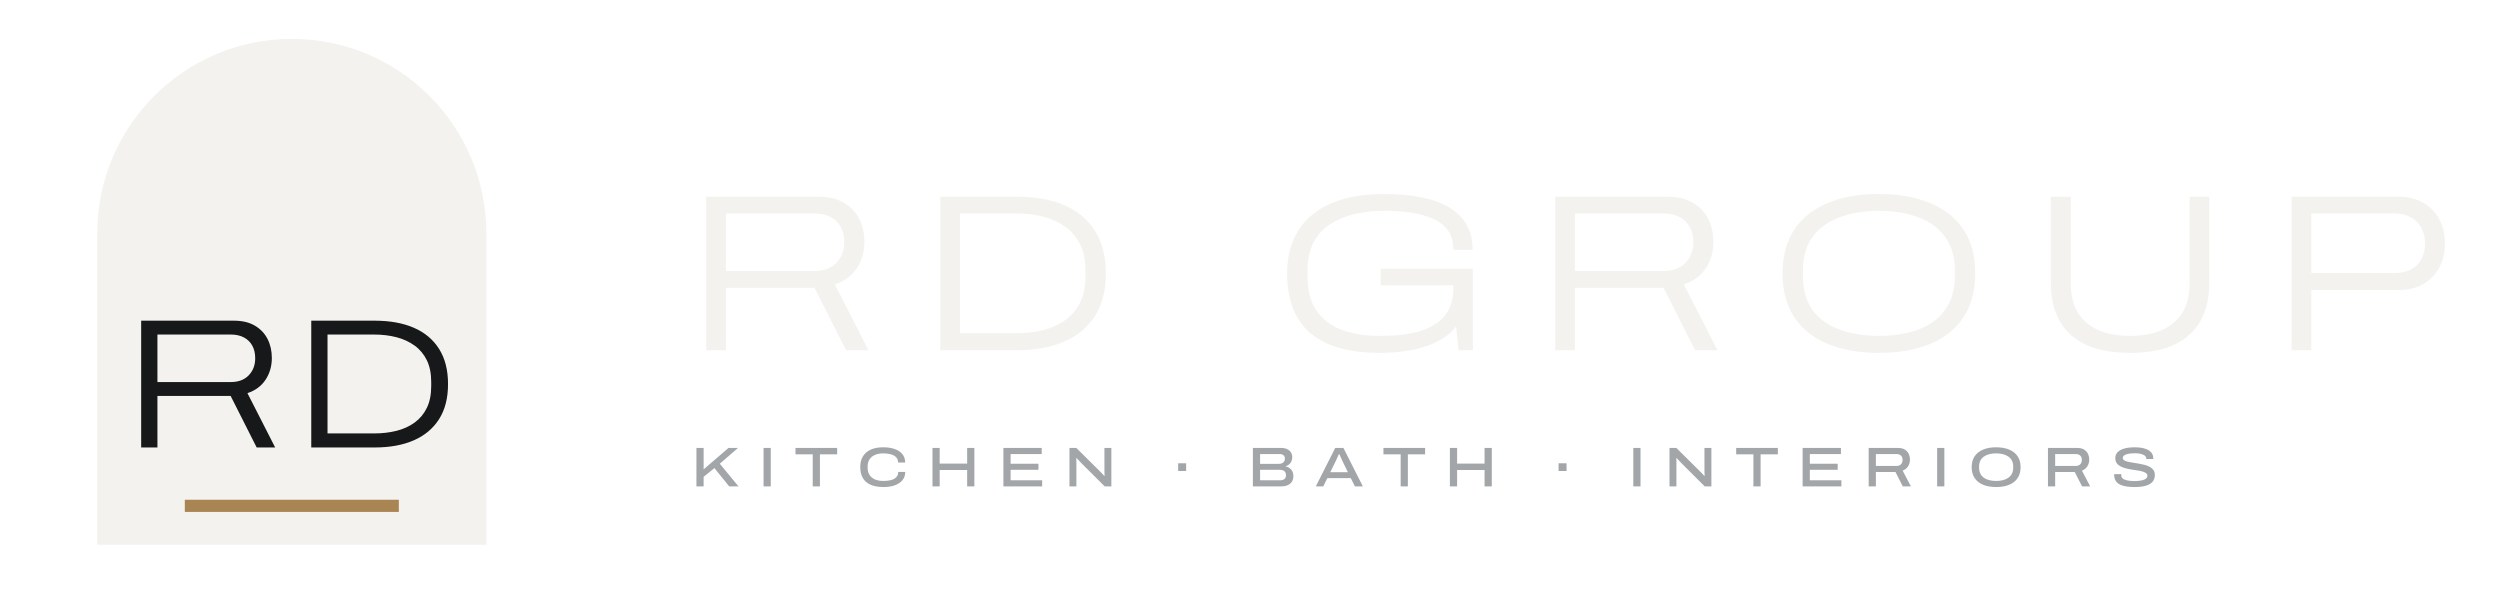
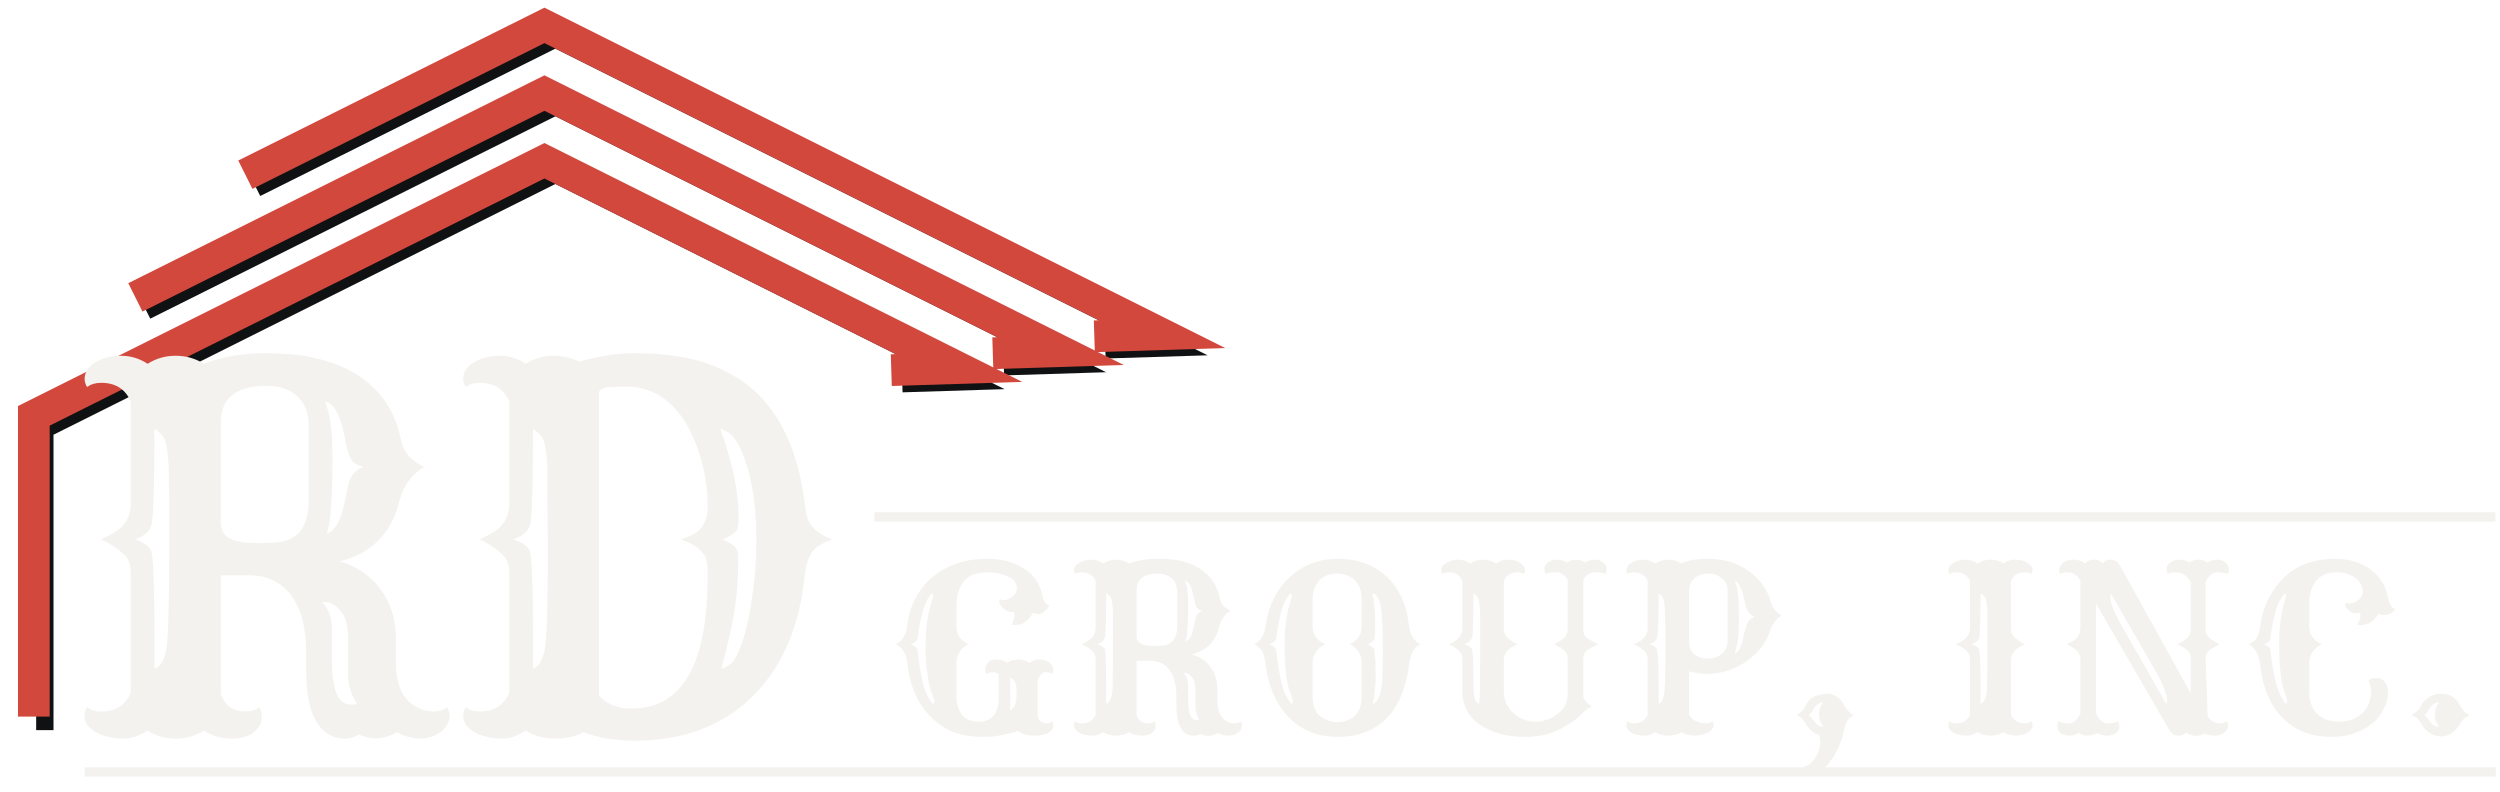
- <svg xmlns="http://www.w3.org/2000/svg" viewBox="0 0 514 124" role="img" aria-label="RD Group, Inc. Kitchen, Bath, Interiors">
-   <path d="M20 112 V48.0 A40.0 40.0 0 0 1 100 48.0 V112" fill="#F3F2EE" />
-   <path d="M29.024 92.0V65.932H48.1Q50.646 65.932 52.375 66.939Q54.104 67.946 54.997 69.675Q55.89 71.404 55.89 73.608Q55.89 76.116 54.598 78.073Q53.306 80.03 50.874 80.828L56.574 92.0H52.774L47.416 81.398H32.368V92.0ZM32.368 78.548H47.454Q49.81 78.548 51.14 77.161Q52.47 75.774 52.47 73.646Q52.47 72.164 51.881 71.081Q51.292 69.998 50.171 69.39Q49.05 68.782 47.454 68.782H32.368ZM63.996 92.0V65.932H77.03Q81.742 65.932 85.105 67.395Q88.468 68.858 90.292 71.765Q92.116 74.672 92.116 78.966Q92.116 83.26 90.292 86.148Q88.468 89.036 85.105 90.518Q81.742 92.0 77.03 92.0ZM67.34 89.112H76.916Q79.386 89.112 81.514 88.58Q83.642 88.048 85.257 86.87Q86.872 85.692 87.765 83.849Q88.658 82.006 88.658 79.384V78.548Q88.658 75.926 87.765 74.083Q86.872 72.24 85.257 71.062Q83.642 69.884 81.514 69.333Q79.386 68.782 76.916 68.782H67.34Z" fill="#16181A" />
-   <path d="M38 104 H82" stroke="#A88553" stroke-width="2.5" />
-   <path d="M145.198 72.0V40.444H168.29Q171.372 40.444 173.465 41.663Q175.558 42.882 176.639 44.975Q177.72 47.068 177.72 49.736Q177.72 52.772 176.156 55.141Q174.592 57.51 171.648 58.476L178.548 72.0H173.948L167.462 59.166H149.246V72.0ZM149.246 55.716H167.508Q170.36 55.716 171.97 54.037Q173.58 52.358 173.58 49.782Q173.58 47.988 172.867 46.677Q172.154 45.366 170.797 44.63Q169.44 43.894 167.508 43.894H149.246ZM193.322 72.0V40.444H209.1Q214.804 40.444 218.875 42.215Q222.946 43.986 225.154 47.505Q227.362 51.024 227.362 56.222Q227.362 61.42 225.154 64.916Q222.946 68.412 218.875 70.206Q214.804 72.0 209.1 72.0ZM197.37 68.504H208.962Q211.952 68.504 214.528 67.86Q217.104 67.216 219.059 65.79Q221.014 64.364 222.095 62.133Q223.176 59.902 223.176 56.728V55.716Q223.176 52.542 222.095 50.311Q221.014 48.08 219.059 46.654Q217.104 45.228 214.528 44.561Q211.952 43.894 208.962 43.894H197.37ZM283.728 72.552Q274.16 72.552 269.399 68.481Q264.638 64.41 264.638 56.222Q264.638 50.886 267.03 47.229Q269.422 43.572 273.884 41.732Q278.346 39.892 284.51 39.892Q288.788 39.892 292.169 40.559Q295.55 41.226 297.919 42.629Q300.288 44.032 301.53 46.194Q302.772 48.356 302.772 51.346H298.816Q298.816 48.862 297.643 47.298Q296.47 45.734 294.446 44.883Q292.422 44.032 289.892 43.687Q287.362 43.342 284.648 43.342Q281.474 43.342 278.622 43.986Q275.77 44.63 273.539 46.056Q271.308 47.482 270.066 49.851Q268.824 52.22 268.824 55.578V56.682Q268.824 61.236 270.733 63.95Q272.642 66.664 275.977 67.86Q279.312 69.056 283.636 69.056Q289.294 69.056 292.606 67.86Q295.918 66.664 297.367 64.479Q298.816 62.294 298.816 59.396V58.66H283.866V55.256H302.818V72.0H299.874L299.368 67.124Q297.758 69.148 295.274 70.344Q292.79 71.54 289.823 72.046Q286.856 72.552 283.728 72.552ZM319.754 72.0V40.444H342.846Q345.928 40.444 348.021 41.663Q350.114 42.882 351.195 44.975Q352.276 47.068 352.276 49.736Q352.276 52.772 350.712 55.141Q349.148 57.51 346.204 58.476L353.104 72.0H348.504L342.018 59.166H323.802V72.0ZM323.802 55.716H342.064Q344.916 55.716 346.526 54.037Q348.136 52.358 348.136 49.782Q348.136 47.988 347.423 46.677Q346.71 45.366 345.353 44.63Q343.996 43.894 342.064 43.894H323.802ZM386.278 72.552Q380.206 72.552 375.744 70.689Q371.282 68.826 368.89 65.192Q366.498 61.558 366.498 56.222Q366.498 50.84 368.89 47.229Q371.282 43.618 375.744 41.755Q380.206 39.892 386.278 39.892Q392.442 39.892 396.881 41.755Q401.32 43.618 403.712 47.229Q406.104 50.84 406.104 56.222Q406.104 61.558 403.712 65.192Q401.32 68.826 396.881 70.689Q392.442 72.552 386.278 72.552ZM386.324 69.056Q389.636 69.056 392.465 68.366Q395.294 67.676 397.41 66.204Q399.526 64.732 400.722 62.363Q401.918 59.994 401.918 56.682V55.67Q401.918 52.404 400.722 50.058Q399.526 47.712 397.41 46.24Q395.294 44.768 392.465 44.055Q389.636 43.342 386.324 43.342Q383.012 43.342 380.183 44.055Q377.354 44.768 375.192 46.24Q373.03 47.712 371.857 50.058Q370.684 52.404 370.684 55.67V56.682Q370.684 59.994 371.857 62.363Q373.03 64.732 375.192 66.204Q377.354 67.676 380.183 68.366Q383.012 69.056 386.324 69.056ZM437.944 72.552Q432.378 72.552 428.767 70.827Q425.156 69.102 423.408 65.882Q421.66 62.662 421.66 58.246V40.444H425.754V58.384Q425.754 63.536 428.905 66.296Q432.056 69.056 437.944 69.056Q443.832 69.056 447.006 66.296Q450.18 63.536 450.18 58.384V40.444H454.228V58.246Q454.228 62.662 452.48 65.882Q450.732 69.102 447.121 70.827Q443.51 72.552 437.944 72.552ZM471.164 72.0V40.444H493.152Q496.096 40.444 498.235 41.686Q500.374 42.928 501.524 45.09Q502.674 47.252 502.674 50.012Q502.674 52.818 501.524 54.98Q500.374 57.142 498.258 58.384Q496.142 59.626 493.152 59.626H475.212V72.0ZM475.212 56.13H492.278Q495.36 56.13 496.97 54.451Q498.58 52.772 498.58 50.058Q498.58 48.218 497.821 46.838Q497.062 45.458 495.659 44.676Q494.256 43.894 492.278 43.894H475.212Z" fill="#F3F2EE" />
-   <path d="M143.185 100.0V92.1H144.668V96.493L149.774 92.1H151.729L147.992 95.343L151.833 100.0H149.923L146.887 96.24L144.668 98.034V100.0ZM156.985 100.0V92.1H158.469V100.0ZM167.094 100.0V93.41H163.552V92.1H172.12V93.41H168.578V100.0ZM181.654 100.138Q180.078 100.138 179.008 99.672Q177.939 99.207 177.404 98.292Q176.869 97.378 176.869 96.044Q176.869 94.089 178.1 93.025Q179.331 91.962 181.631 91.962Q182.953 91.962 183.965 92.324Q184.977 92.686 185.541 93.382Q186.104 94.078 186.104 95.09H184.643Q184.643 94.445 184.264 94.031Q183.885 93.618 183.2 93.416Q182.516 93.215 181.596 93.215Q180.642 93.215 179.917 93.52Q179.192 93.825 178.79 94.422Q178.387 95.02 178.387 95.894V96.182Q178.387 97.079 178.796 97.683Q179.204 98.287 179.934 98.585Q180.665 98.885 181.631 98.885Q182.573 98.885 183.252 98.689Q183.93 98.493 184.304 98.074Q184.678 97.654 184.678 97.033H186.115Q186.115 98.022 185.552 98.718Q184.988 99.413 183.988 99.776Q182.988 100.138 181.654 100.138ZM191.716 100.0V92.1H193.2V95.32H198.847V92.1H200.33V100.0H198.847V96.63H193.2V100.0ZM206.299 100.0V92.1H214.177V93.353H207.783V95.343H213.51V96.596H207.783V98.746H214.269V100.0ZM219.881 100.0V92.1H221.296L225.953 96.711Q226.091 96.838 226.281 97.039Q226.471 97.24 226.672 97.447Q226.873 97.654 227.011 97.815H227.103Q227.092 97.585 227.08 97.24Q227.069 96.895 227.069 96.653V92.1H228.495V100.0H227.126L222.457 95.343Q222.17 95.055 221.859 94.722Q221.549 94.388 221.365 94.192H221.284Q221.296 94.365 221.301 94.733Q221.307 95.101 221.307 95.526V100.0ZM242.227 96.838V95.251H243.871V96.838ZM257.592 100.0V92.1H263.48Q264.135 92.1 264.635 92.341Q265.136 92.582 265.412 93.008Q265.688 93.433 265.688 94.02Q265.688 94.48 265.515 94.854Q265.343 95.228 265.043 95.481Q264.745 95.734 264.354 95.86V95.906Q264.814 95.998 265.164 96.257Q265.515 96.516 265.716 96.918Q265.918 97.32 265.918 97.861Q265.918 98.597 265.59 99.069Q265.262 99.54 264.71 99.77Q264.158 100.0 263.48 100.0ZM259.075 98.746H263.215Q263.744 98.746 264.072 98.493Q264.4 98.24 264.4 97.689Q264.4 97.344 264.256 97.096Q264.112 96.849 263.836 96.722Q263.56 96.596 263.169 96.596H259.075ZM259.075 95.365H262.962Q263.319 95.365 263.589 95.239Q263.859 95.112 264.014 94.877Q264.17 94.641 264.17 94.331Q264.17 93.825 263.876 93.589Q263.583 93.353 263.1 93.353H259.075ZM270.53 100.0 274.52 92.1H276.211L280.201 100.0H278.568L277.717 98.298H272.91L272.059 100.0ZM273.508 97.079H277.119L276.073 94.928Q276.015 94.802 275.906 94.566Q275.797 94.331 275.687 94.078Q275.578 93.825 275.486 93.629Q275.394 93.433 275.36 93.388H275.268Q275.164 93.618 275.026 93.922Q274.888 94.227 274.762 94.503Q274.635 94.779 274.555 94.94ZM287.976 100.0V93.41H284.434V92.1H293.001V93.41H289.459V100.0ZM298.096 100.0V92.1H299.58V95.32H305.226V92.1H306.71V100.0H305.226V96.63H299.58V100.0ZM320.442 96.838V95.251H322.086V96.838ZM335.807 100.0V92.1H337.29V100.0ZM343.248 100.0V92.1H344.662L349.32 96.711Q349.457 96.838 349.647 97.039Q349.837 97.24 350.038 97.447Q350.239 97.654 350.377 97.815H350.469Q350.458 97.585 350.447 97.24Q350.435 96.895 350.435 96.653V92.1H351.861V100.0H350.493L345.823 95.343Q345.536 95.055 345.226 94.722Q344.915 94.388 344.731 94.192H344.65Q344.662 94.365 344.668 94.733Q344.673 95.101 344.673 95.526V100.0ZM360.498 100.0V93.41H356.956V92.1H365.523V93.41H361.981V100.0ZM370.618 100.0V92.1H378.496V93.353H372.102V95.343H377.829V96.596H372.102V98.746H378.588V100.0ZM384.2 100.0V92.1H390.284Q391.089 92.1 391.624 92.427Q392.158 92.755 392.423 93.301Q392.687 93.847 392.687 94.526Q392.687 95.239 392.314 95.849Q391.94 96.458 391.192 96.769L392.883 100.0H391.215L389.709 97.044H385.684V100.0ZM385.684 95.802H389.904Q390.502 95.802 390.836 95.452Q391.169 95.101 391.169 94.549Q391.169 94.169 391.026 93.905Q390.882 93.641 390.594 93.497Q390.307 93.353 389.904 93.353H385.684ZM398.277 100.0V92.1H399.76V100.0ZM410.398 100.138Q408.846 100.138 407.719 99.666Q406.592 99.195 405.982 98.281Q405.373 97.367 405.373 96.055Q405.373 94.722 405.982 93.819Q406.592 92.916 407.719 92.439Q408.846 91.962 410.398 91.962Q411.962 91.962 413.095 92.439Q414.228 92.916 414.832 93.819Q415.435 94.722 415.435 96.055Q415.435 97.367 414.832 98.281Q414.228 99.195 413.095 99.666Q411.962 100.138 410.398 100.138ZM410.41 98.885Q411.157 98.885 411.796 98.724Q412.434 98.562 412.911 98.229Q413.388 97.895 413.653 97.378Q413.917 96.861 413.917 96.171V95.906Q413.917 95.228 413.653 94.716Q413.388 94.204 412.911 93.87Q412.434 93.537 411.796 93.376Q411.157 93.215 410.41 93.215Q409.651 93.215 409.013 93.376Q408.374 93.537 407.897 93.87Q407.42 94.204 407.161 94.716Q406.902 95.228 406.902 95.906V96.171Q406.902 96.861 407.161 97.378Q407.42 97.895 407.897 98.229Q408.374 98.562 409.013 98.724Q409.651 98.885 410.41 98.885ZM421.059 100.0V92.1H427.143Q427.948 92.1 428.483 92.427Q429.017 92.755 429.282 93.301Q429.546 93.847 429.546 94.526Q429.546 95.239 429.173 95.849Q428.799 96.458 428.051 96.769L429.742 100.0H428.074L426.568 97.044H422.543V100.0ZM422.543 95.802H426.763Q427.361 95.802 427.695 95.452Q428.028 95.101 428.028 94.549Q428.028 94.169 427.885 93.905Q427.741 93.641 427.453 93.497Q427.166 93.353 426.763 93.353H422.543ZM438.908 100.138Q438.045 100.138 437.275 100.035Q436.504 99.931 435.918 99.655Q435.331 99.379 435.004 98.89Q434.676 98.401 434.676 97.62Q434.676 97.585 434.676 97.545Q434.676 97.505 434.687 97.481H436.159Q436.148 97.528 436.142 97.596Q436.136 97.665 436.136 97.757Q436.136 98.148 436.47 98.407Q436.803 98.666 437.424 98.787Q438.045 98.907 438.885 98.907Q439.264 98.907 439.638 98.873Q440.012 98.838 440.345 98.764Q440.679 98.689 440.938 98.568Q441.196 98.448 441.352 98.263Q441.507 98.079 441.507 97.838Q441.507 97.493 441.231 97.28Q440.955 97.067 440.483 96.935Q440.012 96.803 439.42 96.717Q438.827 96.63 438.201 96.533Q437.574 96.435 436.987 96.274Q436.401 96.113 435.929 95.86Q435.458 95.607 435.182 95.199Q434.906 94.79 434.906 94.192Q434.906 93.675 435.153 93.267Q435.4 92.859 435.895 92.565Q436.389 92.272 437.137 92.117Q437.884 91.962 438.896 91.962Q439.92 91.962 440.644 92.134Q441.369 92.306 441.829 92.611Q442.289 92.916 442.502 93.319Q442.714 93.721 442.714 94.181V94.376H441.265V94.192Q441.265 93.916 440.984 93.692Q440.702 93.468 440.19 93.33Q439.678 93.192 439 93.192Q438.114 93.192 437.551 93.313Q436.987 93.433 436.717 93.641Q436.447 93.847 436.447 94.135Q436.447 94.434 436.717 94.624Q436.987 94.814 437.459 94.928Q437.93 95.043 438.523 95.13Q439.115 95.216 439.742 95.32Q440.368 95.423 440.955 95.578Q441.541 95.734 442.013 95.998Q442.484 96.263 442.76 96.665Q443.036 97.067 443.036 97.654Q443.036 98.562 442.513 99.109Q441.99 99.655 441.064 99.897Q440.138 100.138 438.908 100.138Z" fill="#A3A6A9" />
+ <svg xmlns="http://www.w3.org/2000/svg" viewBox="2 0 591 187" width="591" height="187" role="img" aria-label="RD Group, Inc.">
+   <polyline points="62.6,44.5 133.3,9.2 279.3,82.2 263.3,82.7" fill="none" stroke="#0F1113" stroke-width="4.1" stroke-linejoin="miter" stroke-miterlimit="10" />
+   <polyline points="36.6,73.5 133.3,25.2 255.3,86.2 239.3,86.7" fill="none" stroke="#0F1113" stroke-width="4.1" stroke-linejoin="miter" stroke-miterlimit="10" />
+   <polyline points="12.6,172.6 12.6,101.5 133.3,41.2 231.3,90.2 215.3,90.7" fill="none" stroke="#0F1113" stroke-width="4.1" stroke-linejoin="miter" stroke-miterlimit="10" />
+   <polyline points="60,41.3 130.7,6 276.7,79 260.7,79.5" fill="none" stroke="#D2483C" stroke-width="7.5" stroke-linejoin="miter" stroke-miterlimit="10" />
+   <polyline points="34,70.3 130.7,22 252.7,83 236.7,83.5" fill="none" stroke="#D2483C" stroke-width="7.5" stroke-linejoin="miter" stroke-miterlimit="10" />
+   <polyline points="10,169.4 10,98.3 130.7,38 228.7,87 212.7,87.5" fill="none" stroke="#D2483C" stroke-width="7.5" stroke-linejoin="miter" stroke-miterlimit="10" />
+   <path d="M50.2 172.7Q47.3 174.6 43.5 174.6Q39.8 174.6 36.9 172.7Q33.9 174.6 31.4 174.6Q28.9 174.6 27.3 174.1Q25.7 173.7 24.5 173Q22 171.5 22 169.2Q22 168.1 22.6 167.2Q23.9 168.2 25.9 168.2Q31 168.2 32.9 163.8V135.6Q32.9 133 31.9 131.7Q30.1 129.6 25.9 127.5Q29.8 125.7 31 124.3Q32.9 122.1 32.9 119.3V94.9Q31 90.5 25.9 90.5Q23.9 90.5 22.6 91.5Q22 90.6 22 89.5Q22 88.4 22.7 87.4Q23.3 86.4 24.5 85.7Q27.1 84.1 30.6 84.1Q34 84.1 36.9 86Q39.9 84.1 43.5 84.1Q47.2 84.1 50.2 86Q56.7 83.5 64.7 83.5Q72.6 83.5 77.9 85Q83.3 86.4 87.2 89.1Q94.9 94.4 96.8 104Q97.6 108.2 102.3 110.4Q97.8 113 96.4 118.5Q93.6 129.9 82.3 132.7Q88.1 134.3 91.8 139.1Q95.6 144.1 95.6 150.9V156.7Q95.6 165 101 167.4Q102.6 168.2 104.5 168.2Q106.4 168.2 107.7 167.2Q108.3 168.1 108.3 169.2Q108.3 170.3 107.7 171.3Q107.2 172.3 106.2 173Q104.1 174.6 101.3 174.6Q98.6 174.6 95.9 173.1Q91.1 175.7 86.9 173.6Q85.3 174.6 83.5 174.6Q81.7 174.6 80 173.8Q78.4 173 77.1 171.1Q74.4 167.1 74.4 158.9V154.6Q74.4 141.3 66.8 137.3Q64.3 136 60.9 136H54.2V164.1Q55.7 168.2 60.1 168.2Q62 168.2 63.3 167.2Q63.9 168.1 63.9 169.7Q63.9 171.4 62.1 173Q60.3 174.6 56.7 174.6Q53.1 174.6 50.2 172.7ZM65.2 91.2Q54.2 91.2 54.2 99.8V123.3Q54.2 126.3 56.5 127.4Q58.8 128.4 63.2 128.4Q67.6 128.4 69.3 127.9Q71.1 127.4 72.4 126.2Q75 123.7 75 117.9V101Q75 93.8 69 91.8Q67.2 91.2 65.2 91.2ZM78.8 94.9Q80.6 98.9 80.6 107.8Q80.6 123.1 79.2 126.1Q82.3 125.4 83.7 117.6L84.2 115.2Q84.8 111.5 87.9 110.4Q85.6 109.7 85 108.6Q84.3 107.4 83.7 104.5Q83.2 101.6 82.6 99.8Q82 98 81.4 97Q80.3 95.2 78.8 94.9ZM38.5 158.1Q41.4 157 41.6 150.6Q42 144.1 42 132.7Q42 121.3 42 117.6Q41.9 113.8 41.9 111.5Q41.7 104.7 40.6 103.3Q39.5 101.9 38.5 101.4Q38.5 121.4 37.8 124.2Q37 126.5 33.9 127.5Q37.3 128.7 37.8 130.4Q38.5 133.2 38.5 150.7ZM78.2 142.4Q80.5 144.9 80.5 148.7V156.3Q80.5 165.9 84.3 166.5Q85.4 166.7 86.4 166.4Q84.3 163.2 84.3 159.6V151.6Q84.3 147 83 145.1Q80.8 141.9 78.2 142.4ZM133.1 174.6Q129.3 174.6 126.3 172.7Q123.4 174.6 120.9 174.6Q118.4 174.6 116.8 174.1Q115.2 173.7 114 173Q111.5 171.5 111.5 169.2Q111.5 168.1 112.1 167.2Q113.4 168.2 115.3 168.2Q120.5 168.2 122.4 163.8V135.6Q122.4 133 121.3 131.7Q119.6 129.6 115.4 127.5Q119.3 125.7 120.5 124.3Q122.4 122.1 122.4 119.3V94.9Q120.5 90.5 115.3 90.5Q113.4 90.5 112.1 91.5Q111.5 90.6 111.5 89.5Q111.5 88.4 112.1 87.4Q112.8 86.4 114 85.7Q116.6 84.1 120 84.1Q123.5 84.1 126.3 86Q129.3 84.1 132.7 84.1Q136.1 84.1 139 85.5Q145.8 83.5 151.6 83.5Q157.4 83.5 161.9 84.2Q166.4 84.8 170.5 86.4Q174.6 88 178.2 90.6Q181.8 93.3 184.6 97.2Q190.6 105.6 192.3 119.4Q192.6 122.8 193.7 124.1Q195.5 126.4 198.7 127.5Q195.4 128.8 194.3 130.1Q192.6 132.3 192.3 135.6Q190.4 154.7 179.4 165.1Q168.9 175.1 152 175.1Q145.3 175.1 139.9 173.1Q137.3 174.6 133.1 174.6ZM143.6 164.4Q146.4 167.5 151 167.5Q155.6 167.5 158.9 165.7Q162.3 163.8 164.6 160Q169.3 152.3 169.3 135.6Q169.3 132 168.1 130.7Q166.6 128.8 163 127.5Q166.5 126.3 167.5 125.1Q169.3 123 169.3 119.8Q169.3 116.6 168.8 113.4Q168.3 110.3 167.3 107.2Q166.3 104 164.8 101.2Q163.3 98.3 161.1 96.1Q156.5 91.4 150.1 91.4Q148.2 91.4 146.3 91.5Q144.5 91.5 143.6 92.6ZM172.3 101.4Q176.6 113.4 176.6 122Q176.6 125 176.1 125.5Q175.6 126 175 126.4Q174 127.1 172.8 127.5Q176.2 129 176.4 130.5Q176.5 131.1 176.5 131.8V133.2Q176.5 141 174.9 148.3Q173.3 155.6 172.5 158.1Q175.1 157.4 176.3 154.7Q177.5 152 178.3 149Q179.1 145.9 179.6 142.4Q180.8 135.3 180.8 127.6Q180.8 113.8 176.7 105.3Q174.9 102 172.3 101.4ZM128 158.1Q130.8 157 131.1 150.6Q131.5 144.1 131.5 132.7Q131.5 121.3 131.4 117.6Q131.4 113.8 131.4 111.5Q131.2 104.7 130.1 103.3Q128.9 101.9 128 101.4Q128 121.4 127.3 124.2Q126.5 126.5 123.3 127.5Q126.8 128.7 127.3 130.4Q128 133.2 128 150.7Z" fill="#F3F2EE" />
+   <path d="M242.6 172.8Q238.5 174.2 234.5 174.2Q230.5 174.2 227.5 173.1Q224.5 171.9 222.3 169.7Q217.4 165.1 216.5 156.8Q216.1 153.4 213.8 152.3Q216.1 151.2 216.5 147.7Q216.9 144.2 218.5 141.3Q220.1 138.3 222.6 136.3Q227.7 132.1 235.3 132.1Q240.6 132.1 244.2 134.5Q247.5 136.7 248.3 140.3Q248.7 142.3 249.4 142.8Q249.7 143 250.1 143.2Q248.5 145.5 246.9 145.1Q246.5 145 246.1 144.9Q245.6 146.1 244.6 146.8Q243.7 147.6 242.6 147.7Q241.4 147.8 241.2 147.6Q241.8 146.6 241.8 145.1Q241.8 144.9 241.7 144.6Q241.6 144.7 241.5 144.7Q241.4 144.7 241.1 144.7Q240.8 144.7 240.3 144.5Q239.7 144.3 239.3 143.9Q238.3 143.1 238.2 142.1Q238.2 141.9 238.3 141.7Q240 142.2 241.4 141Q242.4 140.1 242.4 139.1Q242.3 138.1 241.9 137.5Q241.4 136.8 240.5 136.4Q238.4 135.3 235.3 135.3Q228.1 135.3 228.1 143.6V148Q228.1 151 231 152.3Q228.1 153.7 228.1 156.9V164Q228.1 167.3 229.4 169Q230.7 170.6 233.4 170.6Q236.7 170.6 237.7 167.7Q238.1 166.7 238.1 165.5V159.4Q237.6 158.9 236.7 158.9Q235.8 158.9 235.2 159.3Q234.9 159 234.9 158.2Q234.9 157.4 235.6 156.6Q236.3 155.9 237.7 155.9Q239.1 155.9 240 156.7Q241.3 155.9 242.8 155.9Q244.2 155.9 245.4 156.7Q246.5 155.9 247.5 155.9Q248.5 155.9 249 156.1Q249.6 156.3 250 156.6Q251 157.3 251 158.4Q251 159 250.7 159.3Q250.1 158.9 249.1 158.9Q248.2 158.9 247.3 160.7V169.4Q247.8 171 249.5 171Q250.1 171 250.7 170.5Q251 170.9 251 171.5Q251 172.6 249.8 173.3Q248.6 173.9 246.4 173.9Q244.2 173.9 242.6 172.8ZM222.5 166.4Q222.9 166.2 222.9 165.8Q222.9 165.2 222.3 164Q221.7 162.7 221.3 159.7Q220.8 156.7 220.8 152.7Q220.8 146.3 222.4 141.7Q222.6 141.1 222.6 140.7Q222.6 140.4 222.2 140.3Q221 141.8 220.5 143.4Q219.5 146.2 218.9 151Q218.8 151.7 217.3 152.3Q218.8 153 218.9 153.6Q219.8 161.9 221.3 164.6Q221.8 165.6 222.5 166.4ZM240.8 168Q242.3 167 242.3 164.6V163.1Q242.3 160.8 240.8 160.2ZM247.1 168.5 247 167.9ZM268.9 173.1Q267.6 173.9 265.9 173.9Q264.1 173.9 262.8 173.1Q261.4 173.9 260.3 173.9Q259.1 173.9 258.4 173.7Q257.6 173.5 257.1 173.2Q255.9 172.5 255.9 171.5Q255.9 170.9 256.2 170.5Q256.8 171 257.7 171Q260.1 171 261 169V156Q261 154.8 260.5 154.2Q259.7 153.2 257.7 152.3Q259.5 151.5 260.1 150.8Q261 149.8 261 148.5V137.3Q260.1 135.3 257.7 135.3Q256.8 135.3 256.2 135.7Q255.9 135.3 255.9 134.8Q255.9 134.3 256.2 133.8Q256.5 133.4 257.1 133.1Q258.3 132.3 259.9 132.3Q261.5 132.3 262.8 133.2Q264.2 132.3 265.9 132.3Q267.5 132.3 268.9 133.2Q271.9 132.1 275.6 132.1Q279.2 132.1 281.7 132.7Q284.1 133.4 285.9 134.6Q289.5 137.1 290.4 141.5Q290.7 143.4 292.9 144.4Q290.8 145.6 290.2 148.2Q288.9 153.4 283.7 154.7Q286.4 155.4 288.1 157.6Q289.8 159.9 289.8 163.1V165.7Q289.8 169.5 292.3 170.7Q293 171 293.9 171Q294.8 171 295.4 170.5Q295.6 170.9 295.6 171.5Q295.6 172 295.4 172.4Q295.1 172.9 294.7 173.2Q293.7 173.9 292.4 173.9Q291.2 173.9 289.9 173.3Q287.7 174.5 285.8 173.5Q285 173.9 284.2 173.9Q283.4 173.9 282.6 173.6Q281.9 173.2 281.3 172.4Q280.1 170.5 280.1 166.7V164.8Q280.1 158.6 276.6 156.8Q275.4 156.2 273.8 156.2H270.7V169.1Q271.4 171 273.5 171Q274.4 171 274.9 170.5Q275.2 170.9 275.2 171.7Q275.2 172.5 274.4 173.2Q273.6 173.9 271.9 173.9Q270.2 173.9 268.9 173.1ZM275.8 135.6Q270.7 135.6 270.7 139.5V150.4Q270.7 151.8 271.8 152.2Q272.8 152.7 274.9 152.7Q276.9 152.7 277.7 152.5Q278.5 152.2 279.1 151.7Q280.3 150.5 280.3 147.9V140.1Q280.3 136.8 277.5 135.9Q276.7 135.6 275.8 135.6ZM282.1 137.3Q282.9 139.1 282.9 143.2Q282.9 150.2 282.2 151.6Q283.7 151.3 284.3 147.7L284.5 146.6Q284.8 144.9 286.2 144.4Q285.2 144.1 284.9 143.6Q284.6 143.1 284.3 141.7Q284.1 140.4 283.8 139.6Q283.6 138.7 283.3 138.3Q282.8 137.4 282.1 137.3ZM263.5 166.4Q264.8 165.9 265 162.9Q265.1 159.9 265.1 154.7Q265.1 149.5 265.1 147.7Q265.1 146 265.1 144.9Q265 141.8 264.5 141.1Q264 140.5 263.5 140.3Q263.5 149.5 263.2 150.8Q262.8 151.8 261.4 152.3Q263 152.8 263.2 153.6Q263.5 154.9 263.5 162.9ZM281.8 159.1Q282.9 160.3 282.9 162V165.5Q282.9 169.9 284.6 170.2Q285.1 170.3 285.5 170.2Q284.6 168.7 284.6 167.1V163.4Q284.6 161.3 284 160.4Q283 158.9 281.8 159.1ZM298.5 152.3Q300.8 151.2 301.2 147.8Q301.7 144.4 303.1 141.5Q304.6 138.6 306.8 136.5Q311.6 132.1 318.3 132.1Q325.1 132.1 329.6 136.1Q334.3 140.4 335.1 148Q335.5 151.2 337.8 152.3Q335.5 153.4 335.1 157.1Q334.7 160.8 333.4 164Q332.2 167.2 330.1 169.5Q325.7 174.2 318.3 174.2Q311.1 174.2 306.6 169.5Q304.4 167.2 303 164Q301.7 160.8 301.3 157.9Q301 155.1 300.4 154Q299.7 152.9 298.5 152.3ZM315.3 152.3Q312.3 153.7 312.3 156.9V164.7Q312.3 169.1 315.9 170.3Q317 170.7 318.2 170.7Q319.5 170.7 320.5 170.3Q321.6 169.9 322.3 169.2Q323.9 167.6 323.9 164.7V156.9Q323.9 153.7 321.1 152.3Q323.9 151 323.9 148V141.7Q323.9 138.7 322.2 137.1Q320.6 135.6 318.2 135.6Q314.1 135.6 312.8 139Q312.3 140.1 312.3 141.7V148Q312.3 151 315.3 152.3ZM326.4 140.3Q327.1 142.5 327.1 147.9Q327.1 151 326.8 151.3Q326.6 151.6 326.3 151.8Q325.8 152.1 325.3 152.3Q326.9 153 326.9 153.7Q327.2 156.3 327.2 158.2Q327.2 160.1 327.2 161.2Q327.1 162.4 327 163.3Q326.8 165.4 326.5 166.4Q328.5 165.8 328.8 160.3Q328.9 157.2 328.9 153.4Q328.9 149.6 328.8 147.7Q328.7 145.8 328.6 144.6Q328.3 141.8 327.3 140.7Q327 140.4 326.4 140.3ZM307.3 166.4Q307.6 166.2 307.6 165.8Q307.6 165.2 307.1 164Q305.7 160.8 305.7 152.3Q305.7 146.1 307.2 141.7Q307.4 141.1 307.4 140.7Q307.4 140.4 307 140.3Q305.8 141.8 305.2 143.4Q304.3 146.2 303.7 151Q303.6 151.7 302.1 152.3Q303.6 153 303.7 153.6Q304.6 161.9 306.1 164.6Q306.6 165.6 307.3 166.4ZM376.3 164.8Q376.8 166 378.3 167Q377.3 167.4 375.9 168.8Q374.5 170.2 372.8 171.2Q371.1 172.3 369.4 173Q366.3 174.2 362.8 174.2Q359.2 174.2 356.3 173.4Q353.4 172.5 351.5 171.1Q347.7 168.2 347.7 163.4V156Q347.7 154.8 347.2 154.2Q346.5 153.2 344.5 152.3Q346.3 151.5 346.8 150.8Q347.7 149.8 347.7 148.5V137.3Q346.8 135.3 344.5 135.3Q343.6 135.3 343 135.7Q342.7 135.3 342.7 134.8Q342.7 134.3 343 133.8Q343.3 133.4 343.9 133.1Q345.1 132.3 346.6 132.3Q348.2 132.3 349.6 133.2Q350.9 132.3 352.6 132.3Q354.3 132.3 355.7 133.2Q357 132.3 358.2 132.3Q359.4 132.3 360.1 132.5Q360.8 132.7 361.4 133.1Q362.5 133.8 362.5 134.8Q362.5 135.3 362.2 135.7Q361.7 135.3 360.8 135.3Q358.4 135.3 357.5 137.3V148.5Q357.5 149.8 358.1 150.4Q358.9 151.5 360.7 152.3Q358.8 153.2 358.3 153.9Q357.5 154.8 357.5 156V163.4Q357.5 166.6 359.9 168.7Q362.1 170.6 365 170.6Q367.9 170.6 370.3 168.7Q372.6 166.9 372.6 164.2V155.8Q372.6 154.6 372.1 154.1Q371.3 153.2 369.4 152.3Q371.2 151.4 371.7 150.8Q372.6 149.9 372.6 148.8V137Q371.5 135.3 369.8 135.3Q368.2 135.3 367.4 135.7Q367.1 135.2 367.1 134.4Q367.1 133.6 367.9 133Q368.8 132.3 370.1 132.3Q371.4 132.3 372.5 133Q373.4 132.3 374.6 132.3Q375.8 132.3 376.7 133Q377.8 132.3 379 132.3Q380.2 132.3 381 133Q381.8 133.6 381.8 134.5Q381.8 135.3 381.5 135.7Q380.7 135.3 379 135.3Q377.4 135.3 376.3 137V148.8Q376.3 149.9 376.8 150.5Q377.6 151.3 379.8 152.3Q377.5 153.4 377 153.9Q376.3 154.6 376.3 155.8ZM351.7 166.4Q351.9 165 351.9 157.2Q351.9 149.5 351.9 147.7Q351.9 146 351.9 144.9Q351.8 141.8 351.3 141.1Q350.7 140.5 350.3 140.3Q350.3 149.5 350 150.8Q349.6 151.8 348.2 152.3Q349.8 152.8 350 153.6Q350.3 154.9 350.3 159.1Q350.3 163.3 350.4 164.1Q350.5 164.9 350.7 165.4Q351.1 166.2 351.7 166.4ZM399.5 173.1Q398.1 173.9 396.4 173.9Q394.7 173.9 393.3 173.1Q392 173.9 390.8 173.9Q389.7 173.9 388.9 173.7Q388.2 173.5 387.6 173.2Q386.5 172.5 386.5 171.5Q386.5 170.9 386.8 170.5Q387.3 171 388.2 171Q390.6 171 391.5 169V156Q391.5 154.8 391 154.2Q390.2 153.2 388.3 152.3Q390.1 151.5 390.6 150.8Q391.5 149.8 391.5 148.5V137.3Q390.6 135.3 388.2 135.3Q387.3 135.3 386.8 135.7Q386.5 135.3 386.5 134.8Q386.5 134.3 386.8 133.8Q387.1 133.4 387.6 133.1Q388.8 132.3 390.4 132.3Q392 132.3 393.3 133.2Q394.7 132.3 396.4 132.3Q398.1 132.3 399.4 133.2Q402 132.1 405.3 132.1Q408.6 132.1 411 132.8Q413.5 133.6 415.4 135Q419.4 137.8 420.7 142.5Q421.2 144.4 423.2 145.5Q421.2 146.7 420.5 149Q419.8 151.3 418.2 153.3Q416.6 155.2 414.5 156.6Q410.3 159.3 405.6 159.3Q403.5 159.3 401.3 158.7V168.9Q402 170.4 404.2 170.9Q404.8 171 405.5 171Q406.2 171 406.8 170.5Q407.1 170.9 407.1 171.5Q407.1 172 406.7 172.4Q406.3 172.9 405.7 173.2Q404.3 173.9 402.6 173.9Q400.9 173.9 399.5 173.1ZM401.3 151.8Q401.3 153.6 402.6 154.7Q403.8 155.7 405.7 155.7Q408.6 155.7 409.9 153.5Q410.4 152.7 410.4 151.6V139.6Q410.4 137.7 408.9 136.6Q407.6 135.6 406.3 135.6Q405 135.6 404.1 135.9Q403.3 136.1 402.7 136.6Q401.3 137.7 401.3 139.7ZM412.1 154.5Q412.7 154.4 413.4 153.1Q414 151.7 414.3 149.8Q414.7 147.9 415.2 147.1Q415.7 146.2 416.8 145.8Q415 145.2 414.5 142.5Q414 139.9 413.4 138.7Q412.7 137.4 412.1 137.3Q413.1 139.5 413.1 145.8Q413.1 150 412.7 152.1Q412.2 154.2 412.1 154.5ZM394.1 166.4Q395.4 165.9 395.5 162.9Q395.7 159.9 395.7 154.7Q395.7 149.5 395.7 147.7Q395.6 146 395.6 144.9Q395.5 141.8 395 141.1Q394.5 140.5 394.1 140.3Q394.1 149.5 393.7 150.8Q393.4 151.8 391.9 152.3Q393.5 152.8 393.7 153.6Q394.1 154.9 394.1 162.9ZM426.8 169.1Q428 168.2 428.4 167.6L429 166.5Q430 164.7 432.3 164.2Q433 164 434.1 164Q435.1 164 436.2 164.7Q437.2 165.3 437.7 166.3Q438.9 168.5 440.3 169.1Q438.7 169.7 438.1 171.9Q437.9 172.5 437.7 173.7Q437.4 174.9 436.6 176.7Q435.8 178.4 434.8 179.8Q432.6 182.9 430.4 182.9Q429.5 182.9 428.9 182.4Q428.4 182 428.4 181.2Q429.8 181.1 431.1 179.2Q432.3 177.3 432.3 175.3Q432.3 174.6 432.1 173.8Q430 173.1 429 171.3L428.5 170.5Q428 169.6 426.8 169.1ZM433 166Q432.5 166 432 166.3Q431.6 166.5 431.2 166.9Q430.9 167.4 430.7 167.6Q430.6 167.9 430.4 168.2Q429.9 168.9 429.5 169.1Q430 169.3 430.3 169.8Q430.7 170.3 431.2 170.9Q431.9 171.8 433 171.8Q432.9 171.5 432.7 171.2Q432.5 171 432.4 170.7Q432.2 170.4 432.1 170Q432 169.6 432 168.6Q432 167.6 433 166ZM475.6 173.1Q474.3 173.9 472.6 173.9Q470.8 173.9 469.5 173.1Q468.1 173.9 467 173.9Q465.8 173.9 465.1 173.7Q464.3 173.5 463.8 173.2Q462.6 172.5 462.6 171.5Q462.6 170.9 462.9 170.5Q463.5 171 464.4 171Q466.8 171 467.7 169V156Q467.7 154.8 467.2 154.2Q466.4 153.2 464.4 152.3Q466.2 151.5 466.8 150.8Q467.7 149.8 467.7 148.5V137.3Q466.8 135.3 464.4 135.3Q463.5 135.3 462.9 135.7Q462.6 135.3 462.6 134.8Q462.6 134.3 462.9 133.8Q463.3 133.4 463.8 133.1Q465 132.3 466.6 132.3Q468.2 132.3 469.5 133.2Q470.9 132.3 472.6 132.3Q474.3 132.3 475.6 133.2Q477 132.3 478.1 132.3Q479.3 132.3 480 132.5Q480.8 132.7 481.3 133.1Q482.5 133.8 482.5 134.8Q482.5 135.3 482.2 135.7Q481.6 135.3 480.7 135.3Q478.3 135.3 477.4 137.3V148.5Q477.4 149.8 478 150.4Q478.9 151.5 480.7 152.3Q478.7 153.2 478.2 153.9Q477.4 154.8 477.4 156V169Q478.3 171 480.7 171Q481.6 171 482.2 170.5Q482.5 170.9 482.5 171.5Q482.5 172 482.2 172.4Q481.9 172.9 481.3 173.2Q480.1 173.9 478.5 173.9Q477 173.9 475.6 173.1ZM470.2 166.4Q471.6 165.9 471.7 162.9Q471.8 159.9 471.8 154.7Q471.8 149.5 471.8 147.7Q471.8 146 471.8 144.9Q471.7 141.8 471.2 141.1Q470.7 140.5 470.2 140.3Q470.2 149.5 469.9 150.8Q469.5 151.8 468.1 152.3Q469.7 152.8 469.9 153.6Q470.2 154.9 470.2 162.9ZM493.4 173.2Q492.4 173.9 491.2 173.9Q489.9 173.9 489.1 173.3Q488.4 172.6 488.4 171.8Q488.4 170.9 488.6 170.5Q489.4 171 491.1 171Q492.7 171 493.8 168.7V156Q493.8 154.8 493.3 154.2Q492.5 153.2 490.6 152.3Q492.5 151.4 493 150.8Q493.8 149.7 493.8 148.5V137.3Q492.9 135.3 490.6 135.3Q489.7 135.3 489.1 135.7Q488.8 135.3 488.8 134.8Q488.8 134.3 489 133.8Q489.3 133.4 489.7 133Q490.7 132.3 492.2 132.3Q493.8 132.3 494.9 133.2Q495.7 132.3 497 132.3Q498.3 132.3 499.1 133.2Q499.8 132.3 500.6 132.3Q501.4 132.3 501.9 132.5Q502.3 132.6 502.6 132.9Q503 133.3 503.5 134.3L519.9 163.9V155.8Q519.9 154.6 519.4 154.1Q518.7 153.2 516.7 152.3Q518.5 151.4 519.1 150.8Q519.9 149.9 519.9 148.8V137.7Q519.3 136.5 518.4 135.9Q517.6 135.3 516.4 135.3Q515.3 135.3 514.5 135.7Q514.2 135.2 514.2 134.4Q514.2 133.6 515.1 133Q515.9 132.3 517.2 132.3Q518.5 132.3 519.6 133Q520.5 132.3 521.7 132.3Q522.9 132.3 523.8 133Q524.9 132.3 526.1 132.3Q527.4 132.3 528.1 133Q528.9 133.6 528.9 134.5Q528.9 135.3 528.6 135.7Q527.8 135.3 526.1 135.3Q524.5 135.3 523.4 137.6V148.8Q523.4 149.9 523.9 150.4Q524.7 151.3 526.7 152.3Q524.5 153.5 524.1 153.9Q523.4 154.6 523.4 155.8L523.9 169.3Q524.9 171 526.9 171Q527.8 171 528.4 170.5Q528.7 170.9 528.7 171.5Q528.7 172 528.4 172.5Q528.2 172.9 527.7 173.3Q526.8 173.9 525.5 173.9Q524.2 173.9 523.1 173.4Q521 174.6 518.8 173.2Q518 173.9 517.2 173.9Q516.4 173.9 516.1 173.8Q515.7 173.7 515.4 173.3Q514.9 172.8 513.8 170.8L497.5 142.7V168.7Q498.6 171 500.3 171Q502 171 502.7 170.5Q503 171 503 171.9Q503 172.7 502.2 173.3Q501.4 173.9 500.1 173.9Q498.8 173.9 497.7 173.3Q496.7 173.9 495.5 173.9Q494.3 173.9 493.4 173.2ZM514.1 166.4Q514.3 166.1 514.3 165.6Q514.3 165.1 514.2 164.5Q514 163.8 513.7 163.1Q513.2 161.6 512.3 159.9L501 140.3Q500.9 140.6 500.9 141.3Q500.9 143 503.1 147.1ZM561.9 161Q562.3 160.3 563.7 160.3Q565 160.3 565.8 161.2Q566.5 162 566.5 163.9Q566.5 165.7 565.5 167.6Q564.6 169.6 562.8 171Q558.9 174.2 553.1 174.2Q546.2 174.2 541.8 169.9Q537.2 165.4 536.3 157.2Q535.8 153.4 533.6 152.3Q534.8 151.7 535.3 151.1Q536.1 150 536.3 148.1Q536.5 146.2 537.2 144.2Q537.8 142.2 538.9 140.4Q539.9 138.6 541.4 137.1Q542.8 135.5 544.7 134.4Q548.7 132.1 554 132.1Q559.1 132.1 562.5 134.7Q565.6 137 566.5 141.1Q566.9 143.1 567.6 143.6Q567.8 143.8 568.2 144Q567.4 145.3 565.8 145.4Q565.1 145.5 564.3 145.1Q562.8 147.6 560.2 147.8Q559.6 147.8 559.3 147.6Q560 146.6 560 145.3Q560 145.1 559.9 144.9Q558.7 145.1 557.8 144.7Q556.5 143.9 556.4 142.9Q556.4 142.7 556.5 142.5Q558.1 143 559.6 141.8Q560.6 140.9 560.6 139.9Q560.5 138.9 560.1 138.1Q559.7 137.3 558.9 136.7Q557.1 135.3 554.4 135.3Q549.8 135.3 548.4 139.4Q547.9 140.8 547.9 142.7V148Q547.9 151 550.9 152.3Q547.9 153.7 547.9 156.9V163.4Q547.9 168.5 551.9 170.1Q553.2 170.6 554.8 170.6Q556.4 170.6 557.8 170.2Q559.1 169.7 560.2 168.8Q561.3 167.9 561.9 166.5Q562.5 165.1 562.5 163.5Q562.5 161.9 561.9 161ZM542.3 166.4Q542.7 166.2 542.7 165.8Q542.7 165.2 542.2 164Q540.8 160.8 540.8 152.3Q540.8 146.1 542.2 141.7Q542.4 141.1 542.4 140.7Q542.4 140.4 542.1 140.3Q540.8 141.8 540.3 143.4Q539.3 146.2 538.7 151Q538.7 151.7 537.2 152.3Q538.7 153 538.7 153.6Q539.7 161.9 541.2 164.6Q541.7 165.6 542.3 166.4ZM572.1 169.1Q573.5 168.1 573.9 167.6Q574.3 167 574.5 166.5Q575.2 165.4 576.4 164.7Q577.6 164 579.1 164Q582 164 583.4 166.5Q584.4 168.5 585.9 169.1Q585.5 169.3 585.1 169.5Q584.8 169.7 584.5 169.9Q583.9 170.4 583.3 171.5Q582.7 172.5 581.6 173.3Q580.4 174.1 579.1 174.1Q577.7 174.1 576.5 173.3Q575.2 172.5 574.5 171.3Q573.8 170 573.2 169.6Q572.5 169.3 572.1 169.1ZM578.6 166Q578 166 577.6 166.3Q577.1 166.5 576.8 166.9Q576.4 167.4 576.3 167.6Q576.1 167.9 575.9 168.2Q575.4 168.9 575.1 169.1Q575.5 169.3 575.9 169.8Q576.2 170.3 576.7 170.9Q577.4 171.8 578.6 171.8Q578.4 171.5 578.3 171.2Q578.1 171 577.9 170.7Q577.8 170.4 577.7 170Q577.6 169.6 577.6 168.6Q577.6 167.6 578.6 166Z" fill="#F3F2EE" />
+   <rect x="208.7" y="121.1" width="383.2" height="2.2" fill="#F3F2EE" />
+   <rect x="22" y="181.4" width="570" height="2.2" fill="#F3F2EE" />
</svg>
